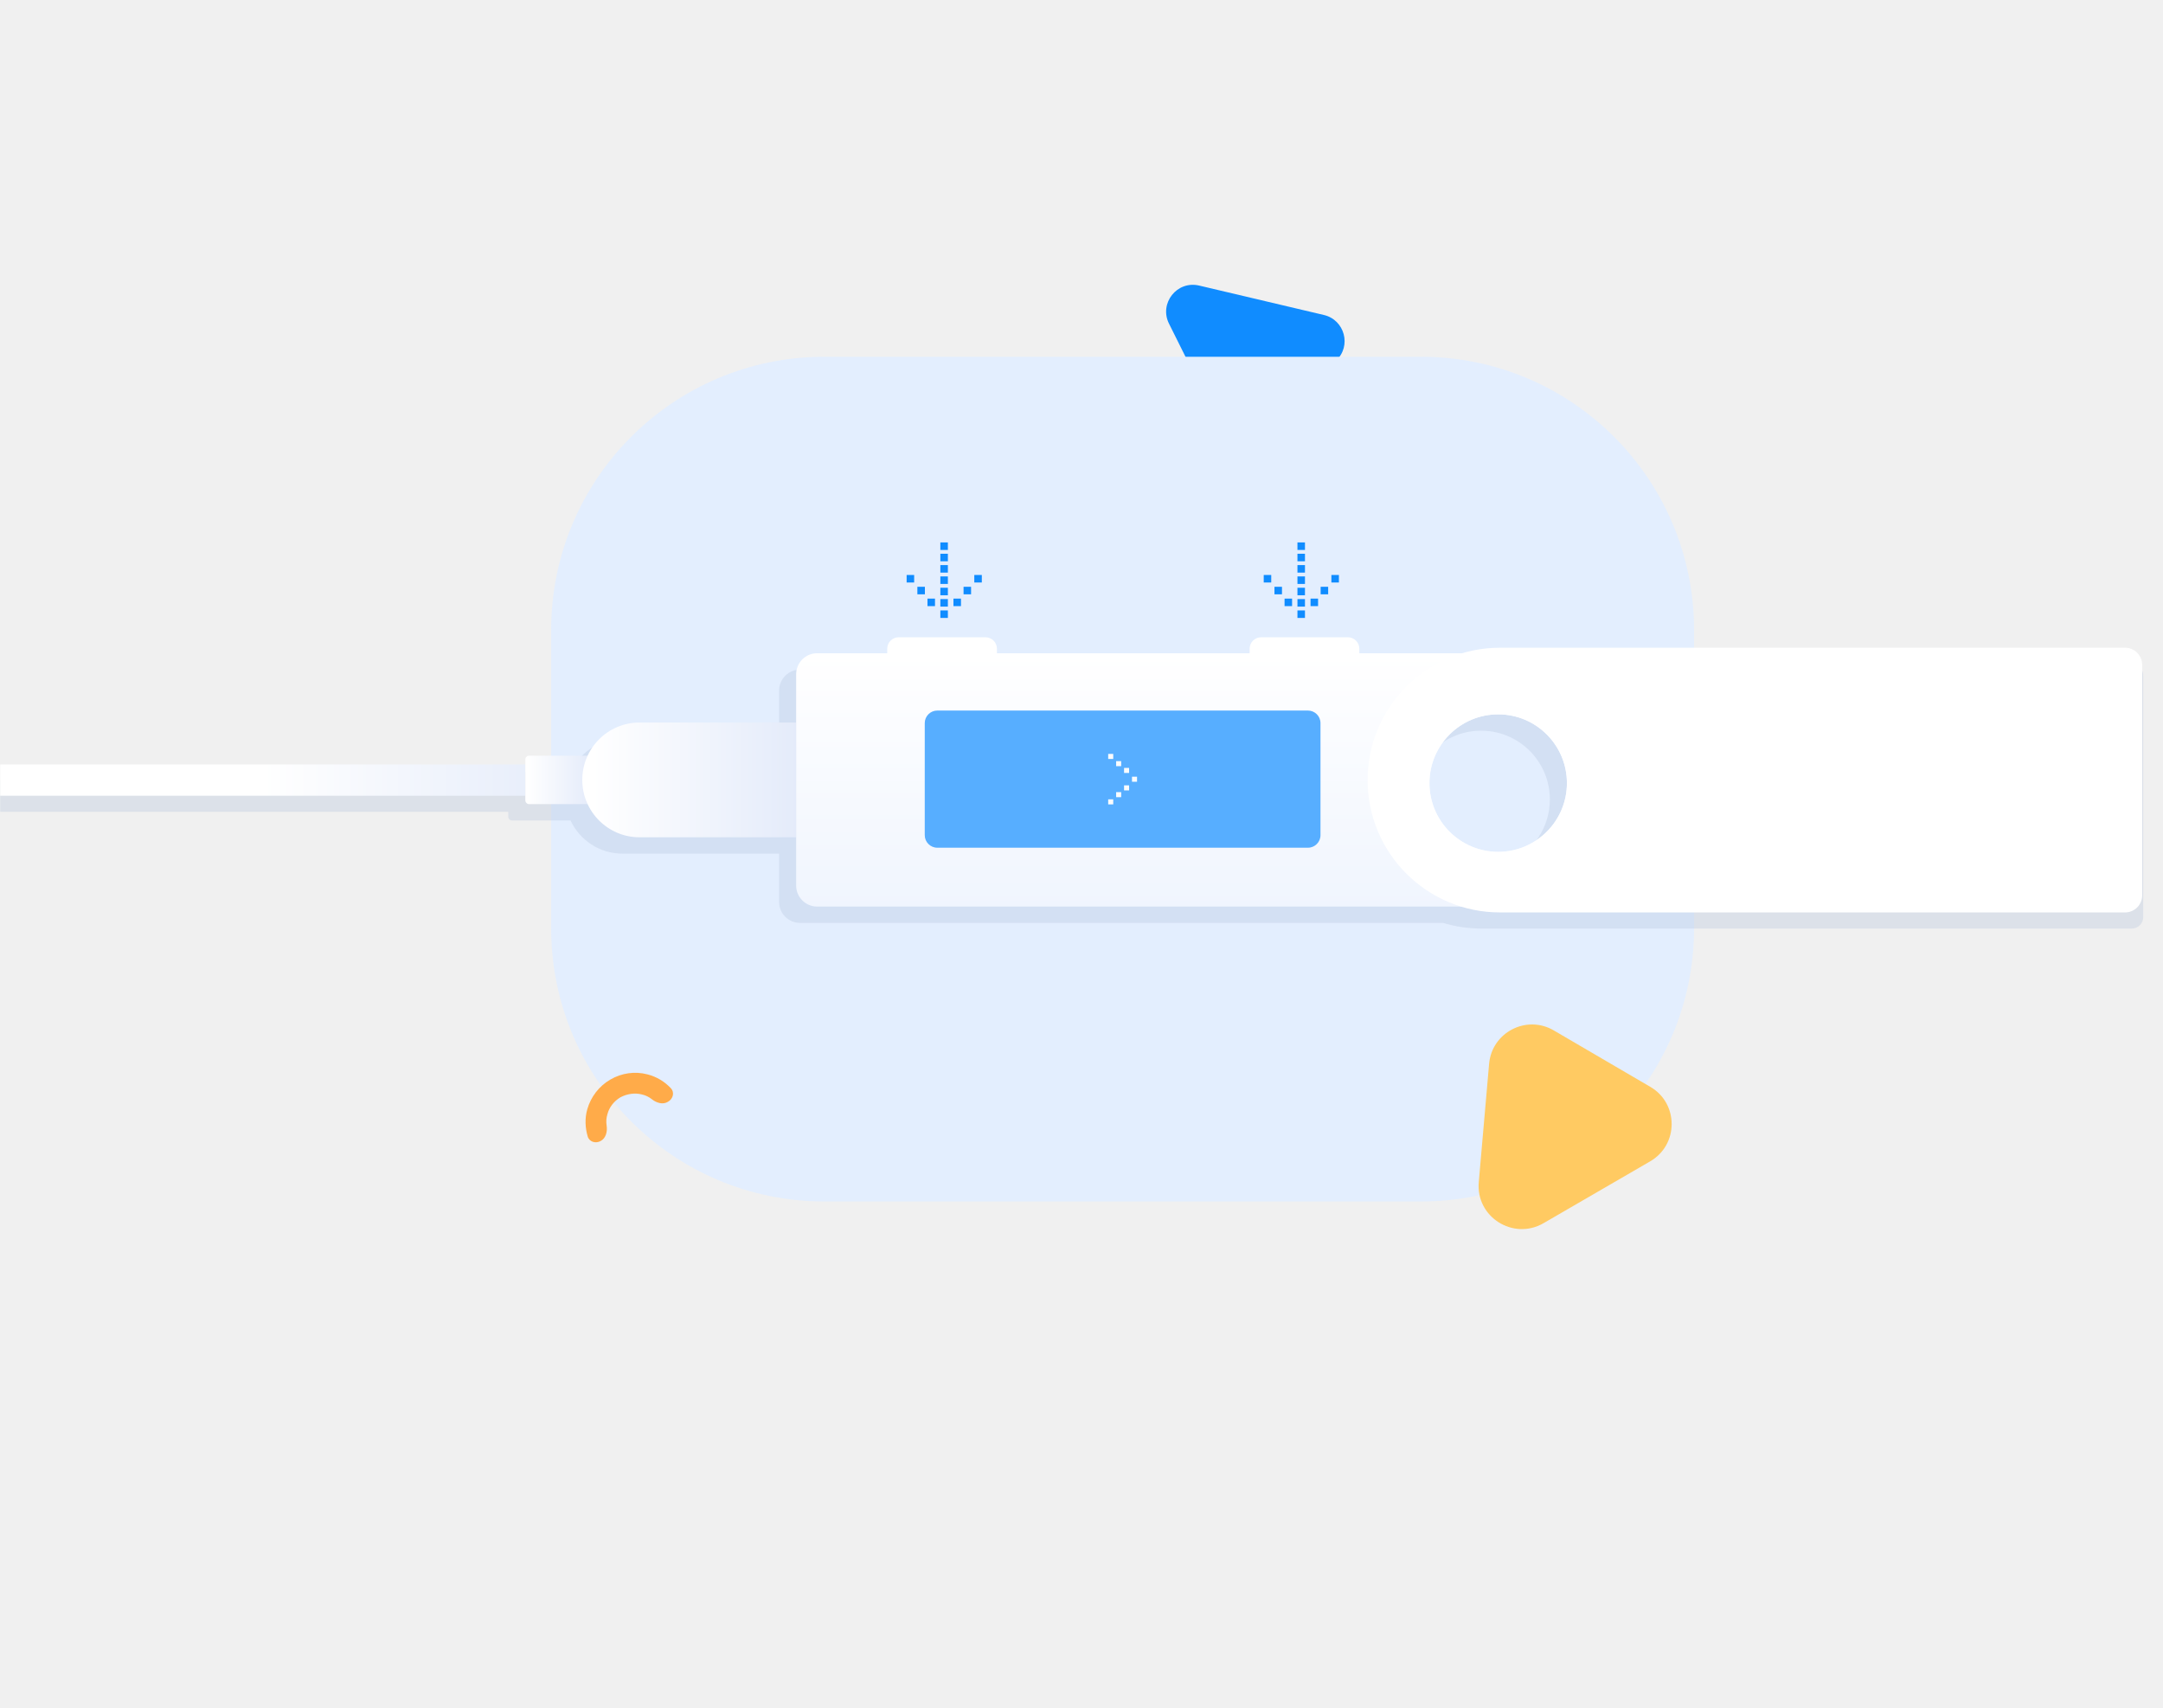
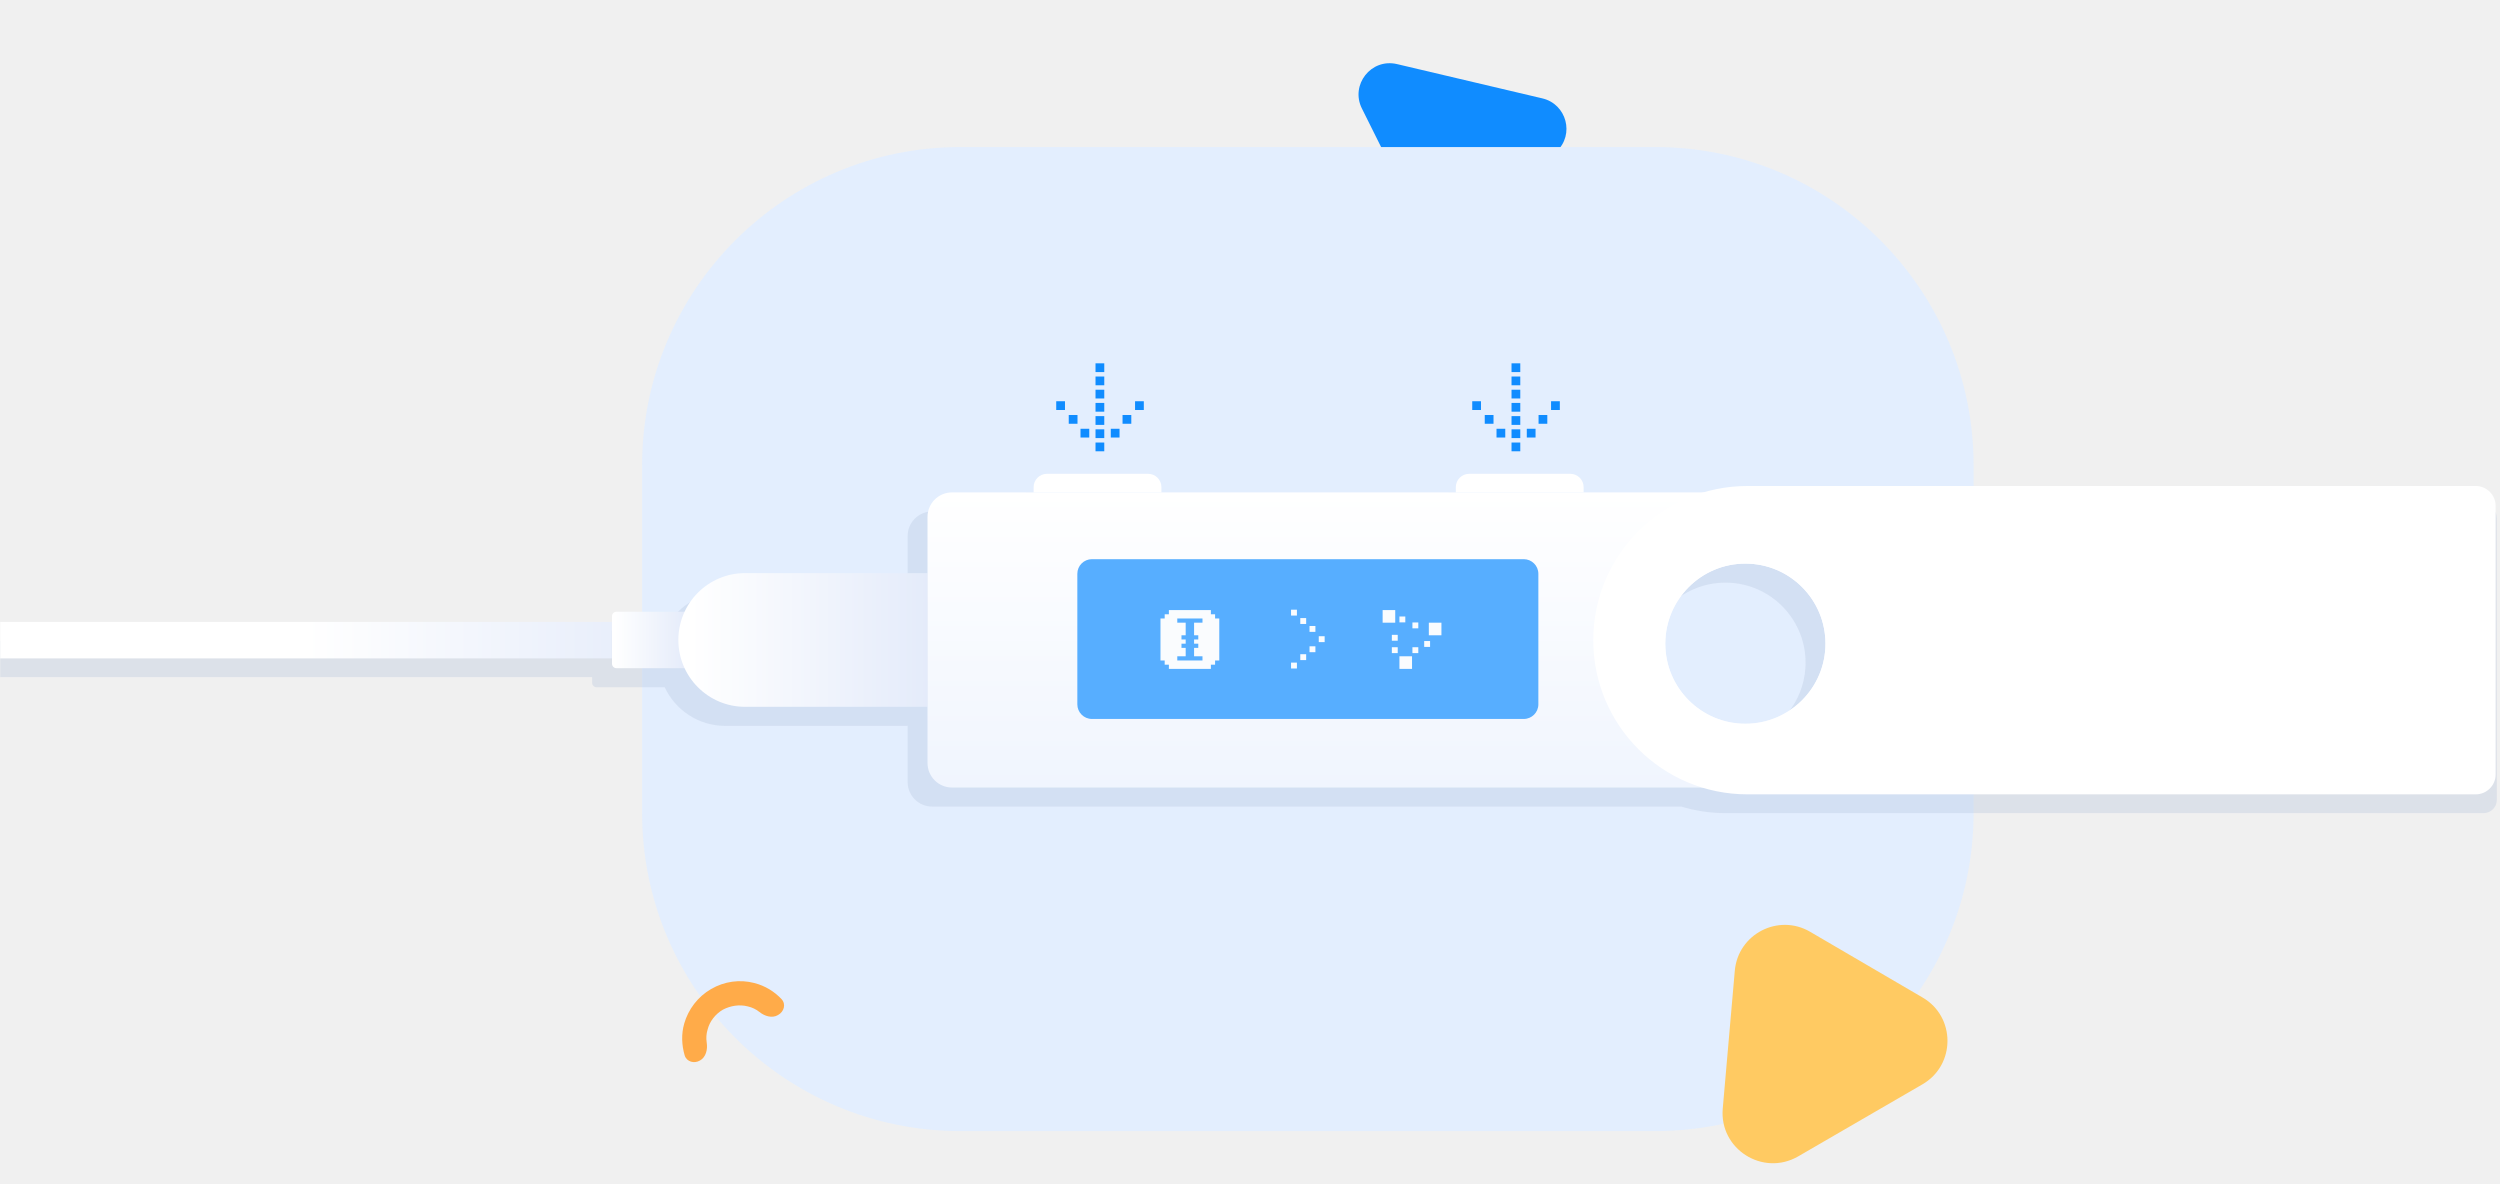
- <svg xmlns="http://www.w3.org/2000/svg" width="760" height="600" viewBox="0 0 760 600" fill="none">
-   <path d="M465.162 110.667C472.478 112.385 474.973 121.574 469.439 126.701L442.931 151.294C438.315 155.551 430.928 154.249 428.129 148.599L410.738 113.701C407.203 106.6 413.503 98.483 421.353 100.334L465.162 110.667Z" fill="#108CFF" />
-   <rect x="193.656" y="125.348" width="401.581" height="296.791" rx="96" fill="#E3EEFE" />
-   <path d="M211.152 400.826C209.386 401.885 207.094 401.254 206.495 399.292C205.603 396.236 205.444 392.912 206.351 389.74C207.599 385.38 210.468 381.609 214.46 379.295C218.452 376.981 223.106 376.32 227.517 377.481C230.738 378.301 233.546 380.038 235.694 382.317C237.126 383.837 236.496 386.129 234.643 387.137C232.877 388.196 230.635 387.479 229.053 386.22C228.027 385.396 226.851 384.833 225.526 384.529C223.01 383.886 220.342 384.308 218.029 385.513C215.754 386.855 214.057 388.993 213.413 391.508C213.023 392.784 212.943 394.123 213.136 395.389C213.498 397.562 212.868 399.853 211.152 400.826Z" fill="#FFAB49" />
-   <path d="M579.763 408.062C589.877 402.246 589.877 387.665 579.848 381.85L545.966 362.043C536.358 356.396 524.137 362.718 523.21 373.843L519.586 415.31C518.49 427.531 531.638 435.875 542.258 429.806L579.763 408.062Z" fill="#FFCA62" />
-   <path opacity="0.3" fill-rule="evenodd" clip-rule="evenodd" d="M471.621 233.673V235.26H507.064C511.332 233.969 515.859 233.274 520.548 233.274L749.032 233.274C751.254 233.274 753.056 235.076 753.056 237.298V322.226C753.056 324.448 751.254 326.249 749.032 326.249L520.548 326.249C515.86 326.249 511.334 325.555 507.067 324.265H281.119C277.045 324.265 273.743 320.962 273.743 316.888V299.925H218.706C210.632 299.925 203.669 295.145 200.466 288.268C200.45 288.269 200.433 288.27 200.416 288.271C200.4 288.272 200.383 288.272 200.367 288.272H179.921C179.18 288.272 178.58 287.671 178.58 286.931L178.58 285.232H0.059V274.292H178.58L178.58 272.595C178.58 271.854 179.18 271.253 179.921 271.253H200.367C200.4 271.253 200.433 271.255 200.466 271.257C203.669 264.38 210.632 259.6 218.706 259.6H273.743V242.636C273.743 238.563 277.045 235.26 281.119 235.26H305.741V233.673C305.741 231.451 307.543 229.649 309.765 229.649H340.26C342.482 229.649 344.284 231.451 344.284 233.673V235.26H433.078V233.673C433.078 231.451 434.88 229.649 437.102 229.649H467.597C469.82 229.649 471.621 231.451 471.621 233.673ZM544.559 280.877C544.559 285.879 543.038 290.526 540.434 294.38C536.094 300.804 528.745 305.027 520.409 305.027C512.581 305.027 505.622 301.302 501.209 295.528C498.104 291.465 496.259 286.387 496.259 280.876C496.259 274.208 498.962 268.171 503.332 263.801C507.703 259.43 513.74 256.727 520.409 256.727C527.942 256.727 534.669 260.176 539.098 265.581C541.531 268.55 543.27 272.109 544.068 276.01C544.39 277.582 544.559 279.21 544.559 280.877Z" fill="#B0BFD9" />
-   <path d="M207.707 266.846C207.707 266.105 207.107 265.505 206.366 265.505H185.92C185.18 265.505 184.579 266.105 184.579 266.846V281.182C184.579 281.923 185.18 282.523 185.92 282.523H206.366C207.107 282.523 207.707 281.923 207.707 281.182V266.846Z" fill="url(#paint0_linear)" />
-   <path d="M279.742 253.852H224.706C213.595 253.852 204.589 262.903 204.589 274.014C204.589 285.125 213.595 294.177 224.706 294.177H279.742V253.852Z" fill="url(#paint1_linear)" />
-   <path d="M0.059 268.577H184.534V279.577H0.059V268.577Z" fill="url(#paint2_linear)" />
-   <path d="M439.078 229.512H477.621V227.925C477.621 225.702 475.819 223.901 473.597 223.901H443.102C440.88 223.901 439.078 225.702 439.078 227.925V229.512Z" fill="white" />
-   <path d="M311.74 229.512H350.283V227.925C350.283 225.702 348.481 223.901 346.259 223.901H315.764C313.542 223.901 311.74 225.702 311.74 227.925V229.512Z" fill="white" />
-   <path fill-rule="evenodd" clip-rule="evenodd" d="M287.119 229.512C283.045 229.512 279.742 232.814 279.742 236.888V311.14C279.742 315.214 283.045 318.516 287.119 318.516H565.625C569.699 318.516 573.001 315.214 573.001 311.14V236.888C573.001 232.814 569.699 229.512 565.625 229.512H287.119ZM526.409 299.279C539.747 299.279 550.559 288.466 550.559 275.129C550.559 261.791 539.747 250.979 526.409 250.979C513.071 250.979 502.259 261.791 502.259 275.129C502.259 288.466 513.071 299.279 526.409 299.279Z" fill="url(#paint3_linear)" />
-   <path fill-rule="evenodd" clip-rule="evenodd" d="M527.033 227.576C501.352 227.576 480.533 248.395 480.533 274.076C480.533 299.757 501.352 320.576 527.033 320.576H746.681C749.995 320.576 752.681 317.89 752.681 314.576V233.576C752.681 230.262 749.995 227.576 746.681 227.576H527.033ZM526.409 299.278C539.746 299.278 550.559 288.465 550.559 275.128C550.559 261.79 539.746 250.978 526.409 250.978C513.071 250.978 502.259 261.79 502.259 275.128C502.259 288.465 513.071 299.278 526.409 299.278Z" fill="white" />
-   <rect x="324.924" y="249.646" width="139.046" height="48.194" rx="4.412" fill="#57AEFF" />
-   <rect x="397.74" y="272.889" width="1.774" height="1.774" fill="#FAFCFE" />
-   <rect x="394.953" y="269.798" width="1.774" height="1.774" fill="#FAFCFE" />
-   <rect width="1.774" height="1.774" transform="matrix(1 0 0 -1 394.953 277.701)" fill="#FAFCFE" />
-   <rect x="392.168" y="267.415" width="1.774" height="1.774" fill="#FAFCFE" />
-   <rect width="1.774" height="1.774" transform="matrix(1 0 0 -1 392.168 280.084)" fill="#FAFCFE" />
-   <rect x="389.379" y="264.881" width="1.774" height="1.774" fill="#FAFCFE" />
-   <rect width="1.774" height="1.774" transform="matrix(1 0 0 -1 389.379 282.617)" fill="#FAFCFE" />
-   <rect x="458.518" y="214.468" width="2.642" height="2.642" transform="rotate(90 458.518 214.468)" fill="#108CFF" />
-   <rect x="458.518" y="210.486" width="2.642" height="2.642" transform="rotate(90 458.518 210.486)" fill="#108CFF" />
-   <rect x="458.518" y="206.504" width="2.642" height="2.642" transform="rotate(90 458.518 206.504)" fill="#108CFF" />
-   <rect x="458.518" y="202.522" width="2.642" height="2.642" transform="rotate(90 458.518 202.522)" fill="#108CFF" />
-   <rect x="458.518" y="198.541" width="2.642" height="2.642" transform="rotate(90 458.518 198.541)" fill="#108CFF" />
-   <rect x="458.518" y="194.559" width="2.642" height="2.642" transform="rotate(90 458.518 194.559)" fill="#108CFF" />
-   <rect x="458.518" y="190.577" width="2.642" height="2.642" transform="rotate(90 458.518 190.577)" fill="#108CFF" />
-   <rect x="463.121" y="210.316" width="2.642" height="2.642" transform="rotate(90 463.121 210.316)" fill="#108CFF" />
-   <rect width="2.642" height="2.642" transform="matrix(-4.37114e-08 1 1 4.37114e-08 451.35 210.316)" fill="#108CFF" />
-   <rect x="466.67" y="206.165" width="2.642" height="2.642" transform="rotate(90 466.67 206.165)" fill="#108CFF" />
-   <rect width="2.642" height="2.642" transform="matrix(-4.37114e-08 1 1 4.37114e-08 447.801 206.165)" fill="#108CFF" />
-   <rect x="470.443" y="202.015" width="2.642" height="2.642" transform="rotate(90 470.443 202.015)" fill="#108CFF" />
-   <rect width="2.642" height="2.642" transform="matrix(-4.37114e-08 1 1 4.37114e-08 444.027 202.015)" fill="#108CFF" />
-   <rect x="333.049" y="214.468" width="2.642" height="2.642" transform="rotate(90 333.049 214.468)" fill="#108CFF" />
-   <rect x="333.049" y="210.486" width="2.642" height="2.642" transform="rotate(90 333.049 210.486)" fill="#108CFF" />
-   <rect x="333.049" y="206.504" width="2.642" height="2.642" transform="rotate(90 333.049 206.504)" fill="#108CFF" />
-   <rect x="333.049" y="202.522" width="2.642" height="2.642" transform="rotate(90 333.049 202.522)" fill="#108CFF" />
-   <rect x="333.049" y="198.541" width="2.642" height="2.642" transform="rotate(90 333.049 198.541)" fill="#108CFF" />
-   <rect x="333.049" y="194.559" width="2.642" height="2.642" transform="rotate(90 333.049 194.559)" fill="#108CFF" />
-   <rect x="333.049" y="190.577" width="2.642" height="2.642" transform="rotate(90 333.049 190.577)" fill="#108CFF" />
-   <rect x="337.652" y="210.316" width="2.642" height="2.642" transform="rotate(90 337.652 210.316)" fill="#108CFF" />
-   <rect width="2.642" height="2.642" transform="matrix(-4.37114e-08 1 1 4.37114e-08 325.881 210.316)" fill="#108CFF" />
-   <rect x="341.201" y="206.165" width="2.642" height="2.642" transform="rotate(90 341.201 206.165)" fill="#108CFF" />
-   <rect width="2.642" height="2.642" transform="matrix(-4.37114e-08 1 1 4.37114e-08 322.332 206.165)" fill="#108CFF" />
-   <rect x="344.975" y="202.015" width="2.642" height="2.642" transform="rotate(90 344.975 202.015)" fill="#108CFF" />
-   <rect width="2.642" height="2.642" transform="matrix(-4.37114e-08 1 1 4.37114e-08 318.559 202.015)" fill="#108CFF" />
+ <svg xmlns="http://www.w3.org/2000/svg" width="754" height="357" viewBox="0 0 754 357" fill="none">
+   <path d="M465.162 29.667C472.478 31.385 474.973 40.574 469.439 45.7L442.932 70.293C438.316 74.551 430.928 73.249 428.13 67.599L410.738 32.7C407.204 25.6 413.504 17.483 421.353 19.334L465.162 29.667Z" fill="#108CFF" />
+   <rect x="193.656" y="44.348" width="401.581" height="296.791" rx="96" fill="#E3EEFE" />
+   <path d="M211.151 319.826C209.385 320.885 207.093 320.254 206.494 318.292C205.603 315.236 205.444 311.912 206.351 308.74C207.598 304.38 210.468 300.609 214.46 298.295C218.452 295.981 223.106 295.32 227.516 296.481C230.738 297.301 233.546 299.038 235.694 301.317C237.126 302.837 236.495 305.129 234.643 306.137C232.877 307.196 230.635 306.479 229.053 305.22C228.027 304.396 226.851 303.833 225.525 303.529C223.01 302.886 220.342 303.308 218.029 304.513C215.753 305.855 214.057 307.993 213.413 310.508C213.023 311.784 212.943 313.123 213.135 314.389C213.498 316.562 212.867 318.853 211.151 319.826Z" fill="#FFAB49" />
+   <path d="M579.762 327.062C589.876 321.246 589.876 306.665 579.847 300.85L545.965 281.044C536.357 275.397 524.136 281.718 523.209 292.843L519.585 334.31C518.489 346.531 531.637 354.875 542.257 348.807L579.762 327.062Z" fill="#FFCA62" />
+   <path opacity="0.3" fill-rule="evenodd" clip-rule="evenodd" d="M471.621 152.672V154.259H507.064C511.331 152.968 515.858 152.274 520.547 152.274L749.032 152.274C751.254 152.274 753.055 154.075 753.055 156.297V241.225C753.055 243.447 751.254 245.249 749.032 245.249L520.547 245.249C515.859 245.249 511.333 244.555 507.066 243.264H281.119C277.045 243.264 273.742 239.961 273.742 235.888V218.924H218.706C210.632 218.924 203.669 214.144 200.466 207.267C200.449 207.269 200.433 207.27 200.416 207.27C200.399 207.271 200.383 207.271 200.366 207.271H179.921C179.18 207.271 178.58 206.671 178.58 205.93L178.58 204.231H0.058V193.292H178.58L178.58 191.594C178.58 190.853 179.18 190.253 179.921 190.253H200.366C200.4 190.253 200.433 190.254 200.466 190.256C203.669 183.379 210.632 178.599 218.706 178.599H273.742V161.636C273.742 157.562 277.045 154.259 281.119 154.259H305.741V152.672C305.741 150.45 307.542 148.649 309.764 148.649H340.26C342.482 148.649 344.283 150.45 344.283 152.672V154.259H433.078V152.672C433.078 150.45 434.879 148.649 437.101 148.649H467.597C469.819 148.649 471.621 150.45 471.621 152.672ZM544.558 199.877C544.558 204.878 543.038 209.525 540.434 213.379C536.094 219.803 528.744 224.026 520.408 224.026C512.58 224.026 505.622 220.302 501.209 214.528C498.103 210.464 496.258 205.386 496.258 199.876C496.259 193.207 498.962 187.17 503.332 182.8C507.702 178.43 513.74 175.727 520.408 175.727C527.941 175.727 534.669 179.176 539.098 184.581C541.53 187.549 543.269 191.108 544.068 195.01C544.39 196.582 544.558 198.209 544.558 199.877Z" fill="#B0BFD9" />
+   <path d="M207.707 185.846C207.707 185.105 207.107 184.504 206.366 184.504H185.921C185.18 184.504 184.58 185.105 184.58 185.846V200.182C184.58 200.922 185.18 201.523 185.921 201.523H206.366C207.107 201.523 207.707 200.922 207.707 200.182V185.846Z" fill="url(#paint0_linear)" />
+   <path d="M279.742 172.851H224.706C213.595 172.851 204.589 181.903 204.589 193.014V193.014C204.589 204.124 213.595 213.176 224.706 213.176H279.742V172.851Z" fill="url(#paint1_linear)" />
+   <path d="M0.058 187.577H184.533V198.577H0.058V187.577Z" fill="url(#paint2_linear)" />
+   <path d="M439.078 148.511H477.62V146.924C477.62 144.702 475.819 142.901 473.597 142.901H443.101C440.879 142.901 439.078 144.702 439.078 146.924V148.511Z" fill="white" />
+   <path d="M311.741 148.511H350.283V146.924C350.283 144.702 348.482 142.901 346.26 142.901H315.764C313.542 142.901 311.741 144.702 311.741 146.924V148.511Z" fill="white" />
+   <path fill-rule="evenodd" clip-rule="evenodd" d="M287.118 148.511C283.044 148.511 279.742 151.814 279.742 155.887V230.139C279.742 234.213 283.044 237.516 287.118 237.516H565.625C569.698 237.516 573.001 234.213 573.001 230.139V155.887C573.001 151.814 569.698 148.511 565.625 148.511H287.118ZM526.409 218.278C539.746 218.278 550.559 207.466 550.559 194.128C550.559 180.79 539.746 169.978 526.409 169.978C513.071 169.978 502.259 180.79 502.259 194.128C502.259 207.466 513.071 218.278 526.409 218.278Z" fill="url(#paint3_linear)" />
+   <path fill-rule="evenodd" clip-rule="evenodd" d="M527.033 146.576C501.352 146.576 480.533 167.395 480.533 193.076C480.533 218.757 501.352 239.576 527.033 239.576H746.681C749.995 239.576 752.681 236.89 752.681 233.576V152.576C752.681 149.262 749.995 146.576 746.681 146.576H527.033ZM526.409 218.278C539.746 218.278 550.559 207.465 550.559 194.128C550.559 180.79 539.746 169.977 526.409 169.977C513.071 169.977 502.258 180.79 502.258 194.128C502.258 207.465 513.071 218.278 526.409 218.278Z" fill="white" />
+   <rect x="324.923" y="168.645" width="139.046" height="48.194" rx="4.412" fill="#57AEFF" />
+   <rect x="397.74" y="191.887" width="1.774" height="1.774" fill="#FAFCFE" />
+   <rect x="394.952" y="188.797" width="1.774" height="1.774" fill="#FAFCFE" />
+   <rect width="1.774" height="1.774" transform="matrix(1 0 0 -1 394.952 196.7)" fill="#FAFCFE" />
+   <rect x="392.166" y="186.414" width="1.774" height="1.774" fill="#FAFCFE" />
+   <rect width="1.774" height="1.774" transform="matrix(1 0 0 -1 392.166 199.083)" fill="#FAFCFE" />
+   <rect x="389.378" y="183.88" width="1.774" height="1.774" fill="#FAFCFE" />
+   <rect width="1.774" height="1.774" transform="matrix(1 0 0 -1 389.378 201.617)" fill="#FAFCFE" />
+   <rect x="458.518" y="133.467" width="2.642" height="2.642" transform="rotate(90 458.518 133.467)" fill="#108CFF" />
+   <rect x="458.518" y="129.486" width="2.642" height="2.642" transform="rotate(90 458.518 129.486)" fill="#108CFF" />
+   <rect x="458.518" y="125.504" width="2.642" height="2.642" transform="rotate(90 458.518 125.504)" fill="#108CFF" />
+   <rect x="458.518" y="121.522" width="2.642" height="2.642" transform="rotate(90 458.518 121.522)" fill="#108CFF" />
+   <rect x="458.518" y="117.54" width="2.642" height="2.642" transform="rotate(90 458.518 117.54)" fill="#108CFF" />
+   <rect x="458.518" y="113.559" width="2.642" height="2.642" transform="rotate(90 458.518 113.559)" fill="#108CFF" />
+   <rect x="458.518" y="109.577" width="2.642" height="2.642" transform="rotate(90 458.518 109.577)" fill="#108CFF" />
+   <rect x="463.121" y="129.316" width="2.642" height="2.642" transform="rotate(90 463.121 129.316)" fill="#108CFF" />
+   <rect width="2.642" height="2.642" transform="matrix(-4.37114e-08 1 1 4.37114e-08 451.349 129.316)" fill="#108CFF" />
+   <rect x="466.67" y="125.165" width="2.642" height="2.642" transform="rotate(90 466.67 125.165)" fill="#108CFF" />
+   <rect width="2.642" height="2.642" transform="matrix(-4.37114e-08 1 1 4.37114e-08 447.801 125.165)" fill="#108CFF" />
+   <rect x="470.443" y="121.014" width="2.642" height="2.642" transform="rotate(90 470.443 121.014)" fill="#108CFF" />
+   <rect width="2.642" height="2.642" transform="matrix(-4.37114e-08 1 1 4.37114e-08 444.027 121.014)" fill="#108CFF" />
+   <rect x="333.049" y="133.467" width="2.642" height="2.642" transform="rotate(90 333.049 133.467)" fill="#108CFF" />
+   <rect x="333.049" y="129.486" width="2.642" height="2.642" transform="rotate(90 333.049 129.486)" fill="#108CFF" />
+   <rect x="333.049" y="125.504" width="2.642" height="2.642" transform="rotate(90 333.049 125.504)" fill="#108CFF" />
+   <rect x="333.049" y="121.522" width="2.642" height="2.642" transform="rotate(90 333.049 121.522)" fill="#108CFF" />
+   <rect x="333.049" y="117.54" width="2.642" height="2.642" transform="rotate(90 333.049 117.54)" fill="#108CFF" />
+   <rect x="333.049" y="113.559" width="2.642" height="2.642" transform="rotate(90 333.049 113.559)" fill="#108CFF" />
+   <rect x="333.049" y="109.577" width="2.642" height="2.642" transform="rotate(90 333.049 109.577)" fill="#108CFF" />
+   <rect x="337.653" y="129.316" width="2.642" height="2.642" transform="rotate(90 337.653 129.316)" fill="#108CFF" />
+   <rect width="2.642" height="2.642" transform="matrix(-4.37114e-08 1 1 4.37114e-08 325.88 129.316)" fill="#108CFF" />
+   <rect x="341.201" y="125.165" width="2.642" height="2.642" transform="rotate(90 341.201 125.165)" fill="#108CFF" />
+   <rect width="2.642" height="2.642" transform="matrix(-4.37114e-08 1 1 4.37114e-08 322.332 125.165)" fill="#108CFF" />
+   <rect x="344.974" y="121.014" width="2.642" height="2.642" transform="rotate(90 344.974 121.014)" fill="#108CFF" />
+   <rect width="2.642" height="2.642" transform="matrix(-4.37114e-08 1 1 4.37114e-08 318.558 121.014)" fill="#108CFF" />
+   <rect x="417" y="184" width="3.801" height="3.801" fill="#FAFCFE" />
+   <rect x="430.935" y="187.801" width="3.801" height="3.801" fill="#FAFCFE" />
+   <rect x="422.068" y="197.935" width="3.801" height="3.801" fill="#FAFCFE" />
+   <rect x="419.78" y="195.203" width="1.774" height="1.774" fill="#FAFCFE" />
+   <rect x="419.78" y="191.468" width="1.774" height="1.774" fill="#FAFCFE" />
+   <rect x="422.068" y="185.934" width="1.774" height="1.774" fill="#FAFCFE" />
+   <rect x="425.988" y="187.734" width="1.774" height="1.774" fill="#FAFCFE" />
+   <rect x="425.988" y="195.203" width="1.774" height="1.774" fill="#FAFCFE" />
+   <rect x="429.536" y="193.335" width="1.774" height="1.774" fill="#FAFCFE" />
+   <path fill-rule="evenodd" clip-rule="evenodd" d="M352.534 184V185.267H351.267V186.534H350V199.202H351.267V200.469H352.534V201.736H365.202V200.469H366.469V199.202H367.736V186.534H366.469V185.267H365.202V184H352.534ZM362.669 187.799V186.533H355.068V187.799H357.601V191.6H356.334V192.867H357.601V194.134H356.334V195.401H357.601V197.934H355.068V199.201H362.669V197.934H360.135V195.401H361.402V194.134H360.135V192.867H361.402V191.6H360.135V187.799L362.669 187.799Z" fill="#FAFCFE" />
  <defs>
-     <linearGradient id="paint0_linear" x1="185.41" y1="272.843" x2="207.458" y2="272.843" gradientUnits="userSpaceOnUse">
+     <linearGradient id="paint0_linear" x1="185.411" y1="191.842" x2="207.459" y2="191.842" gradientUnits="userSpaceOnUse">
      <stop stop-color="white" />
      <stop offset="1" stop-color="#E4EBFA" />
    </linearGradient>
-     <linearGradient id="paint1_linear" x1="208.207" y1="276.58" x2="280.33" y2="276.58" gradientUnits="userSpaceOnUse">
+     <linearGradient id="paint1_linear" x1="208.207" y1="195.579" x2="280.33" y2="195.579" gradientUnits="userSpaceOnUse">
      <stop stop-color="white" />
      <stop offset="1" stop-color="#E4EBFA" />
    </linearGradient>
-     <linearGradient id="paint2_linear" x1="92.296" y1="268.577" x2="204.013" y2="268.577" gradientUnits="userSpaceOnUse">
+     <linearGradient id="paint2_linear" x1="92.296" y1="187.577" x2="204.012" y2="187.577" gradientUnits="userSpaceOnUse">
      <stop stop-color="white" />
      <stop offset="1" stop-color="#E4EBFA" />
    </linearGradient>
-     <linearGradient id="paint3_linear" x1="426.372" y1="229.512" x2="426.372" y2="319.325" gradientUnits="userSpaceOnUse">
+     <linearGradient id="paint3_linear" x1="426.371" y1="148.511" x2="426.371" y2="238.325" gradientUnits="userSpaceOnUse">
      <stop stop-color="white" />
      <stop offset="1" stop-color="#F0F5FE" />
    </linearGradient>
  </defs>
</svg>
